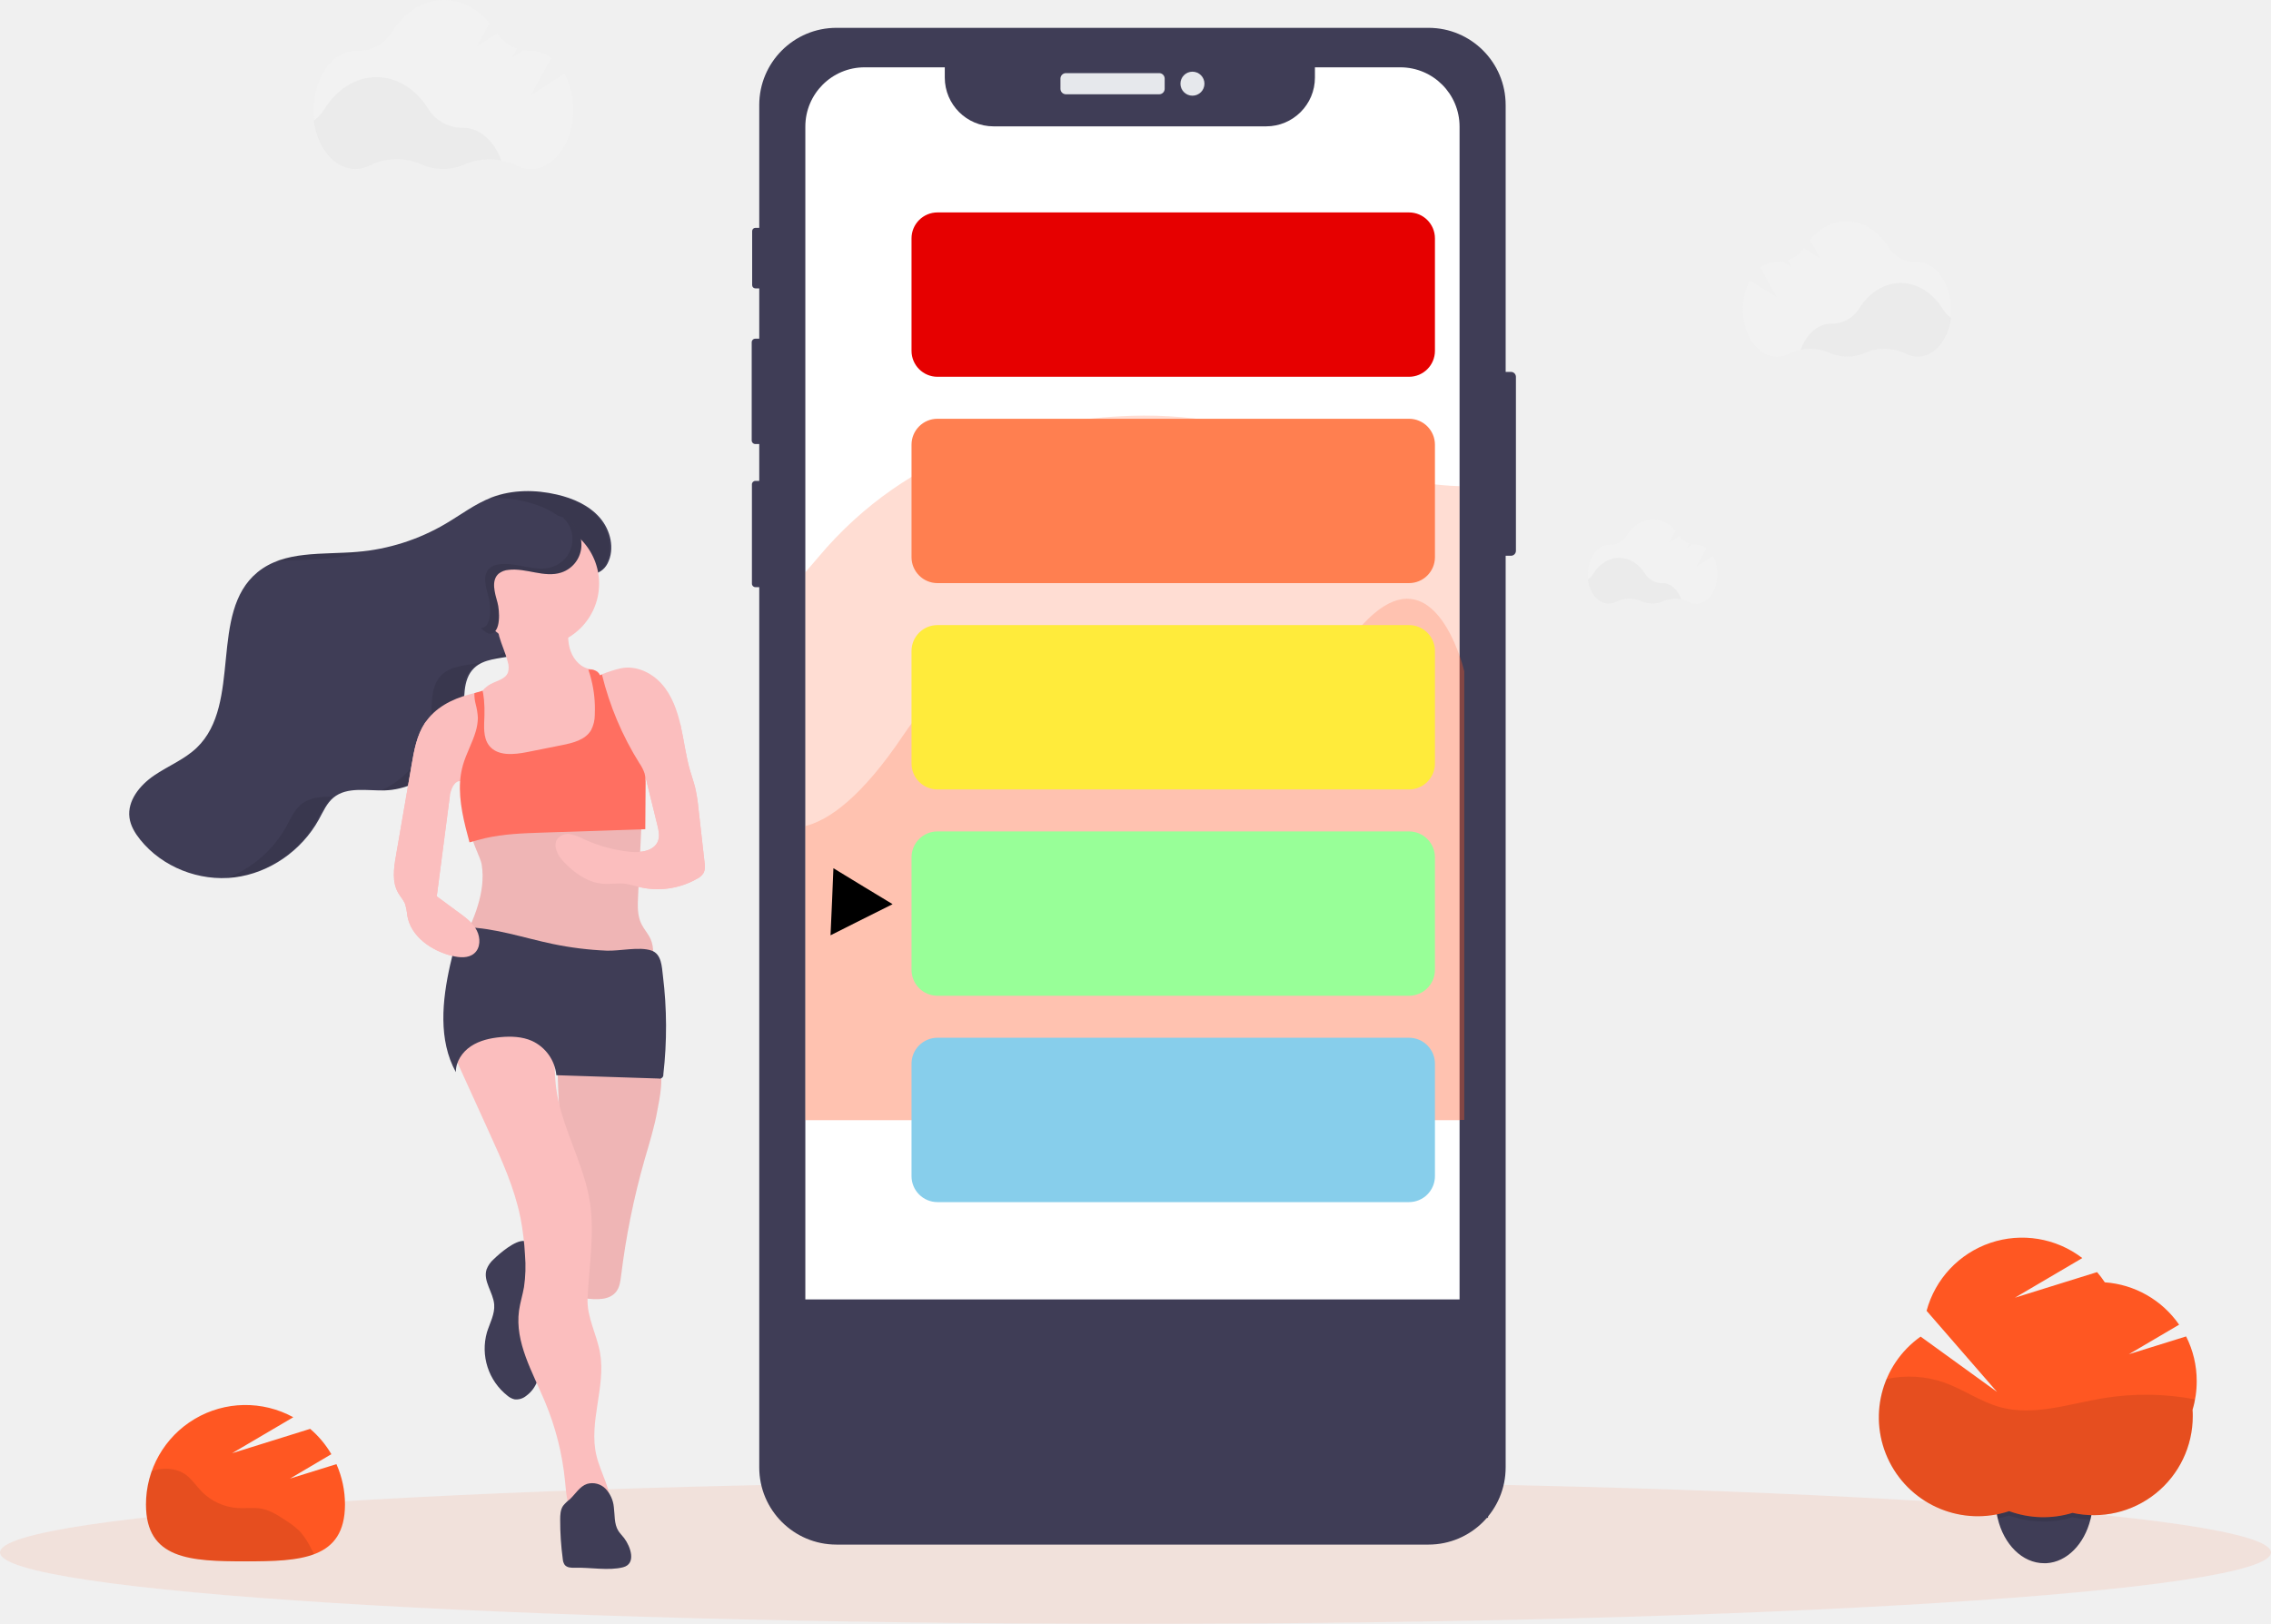
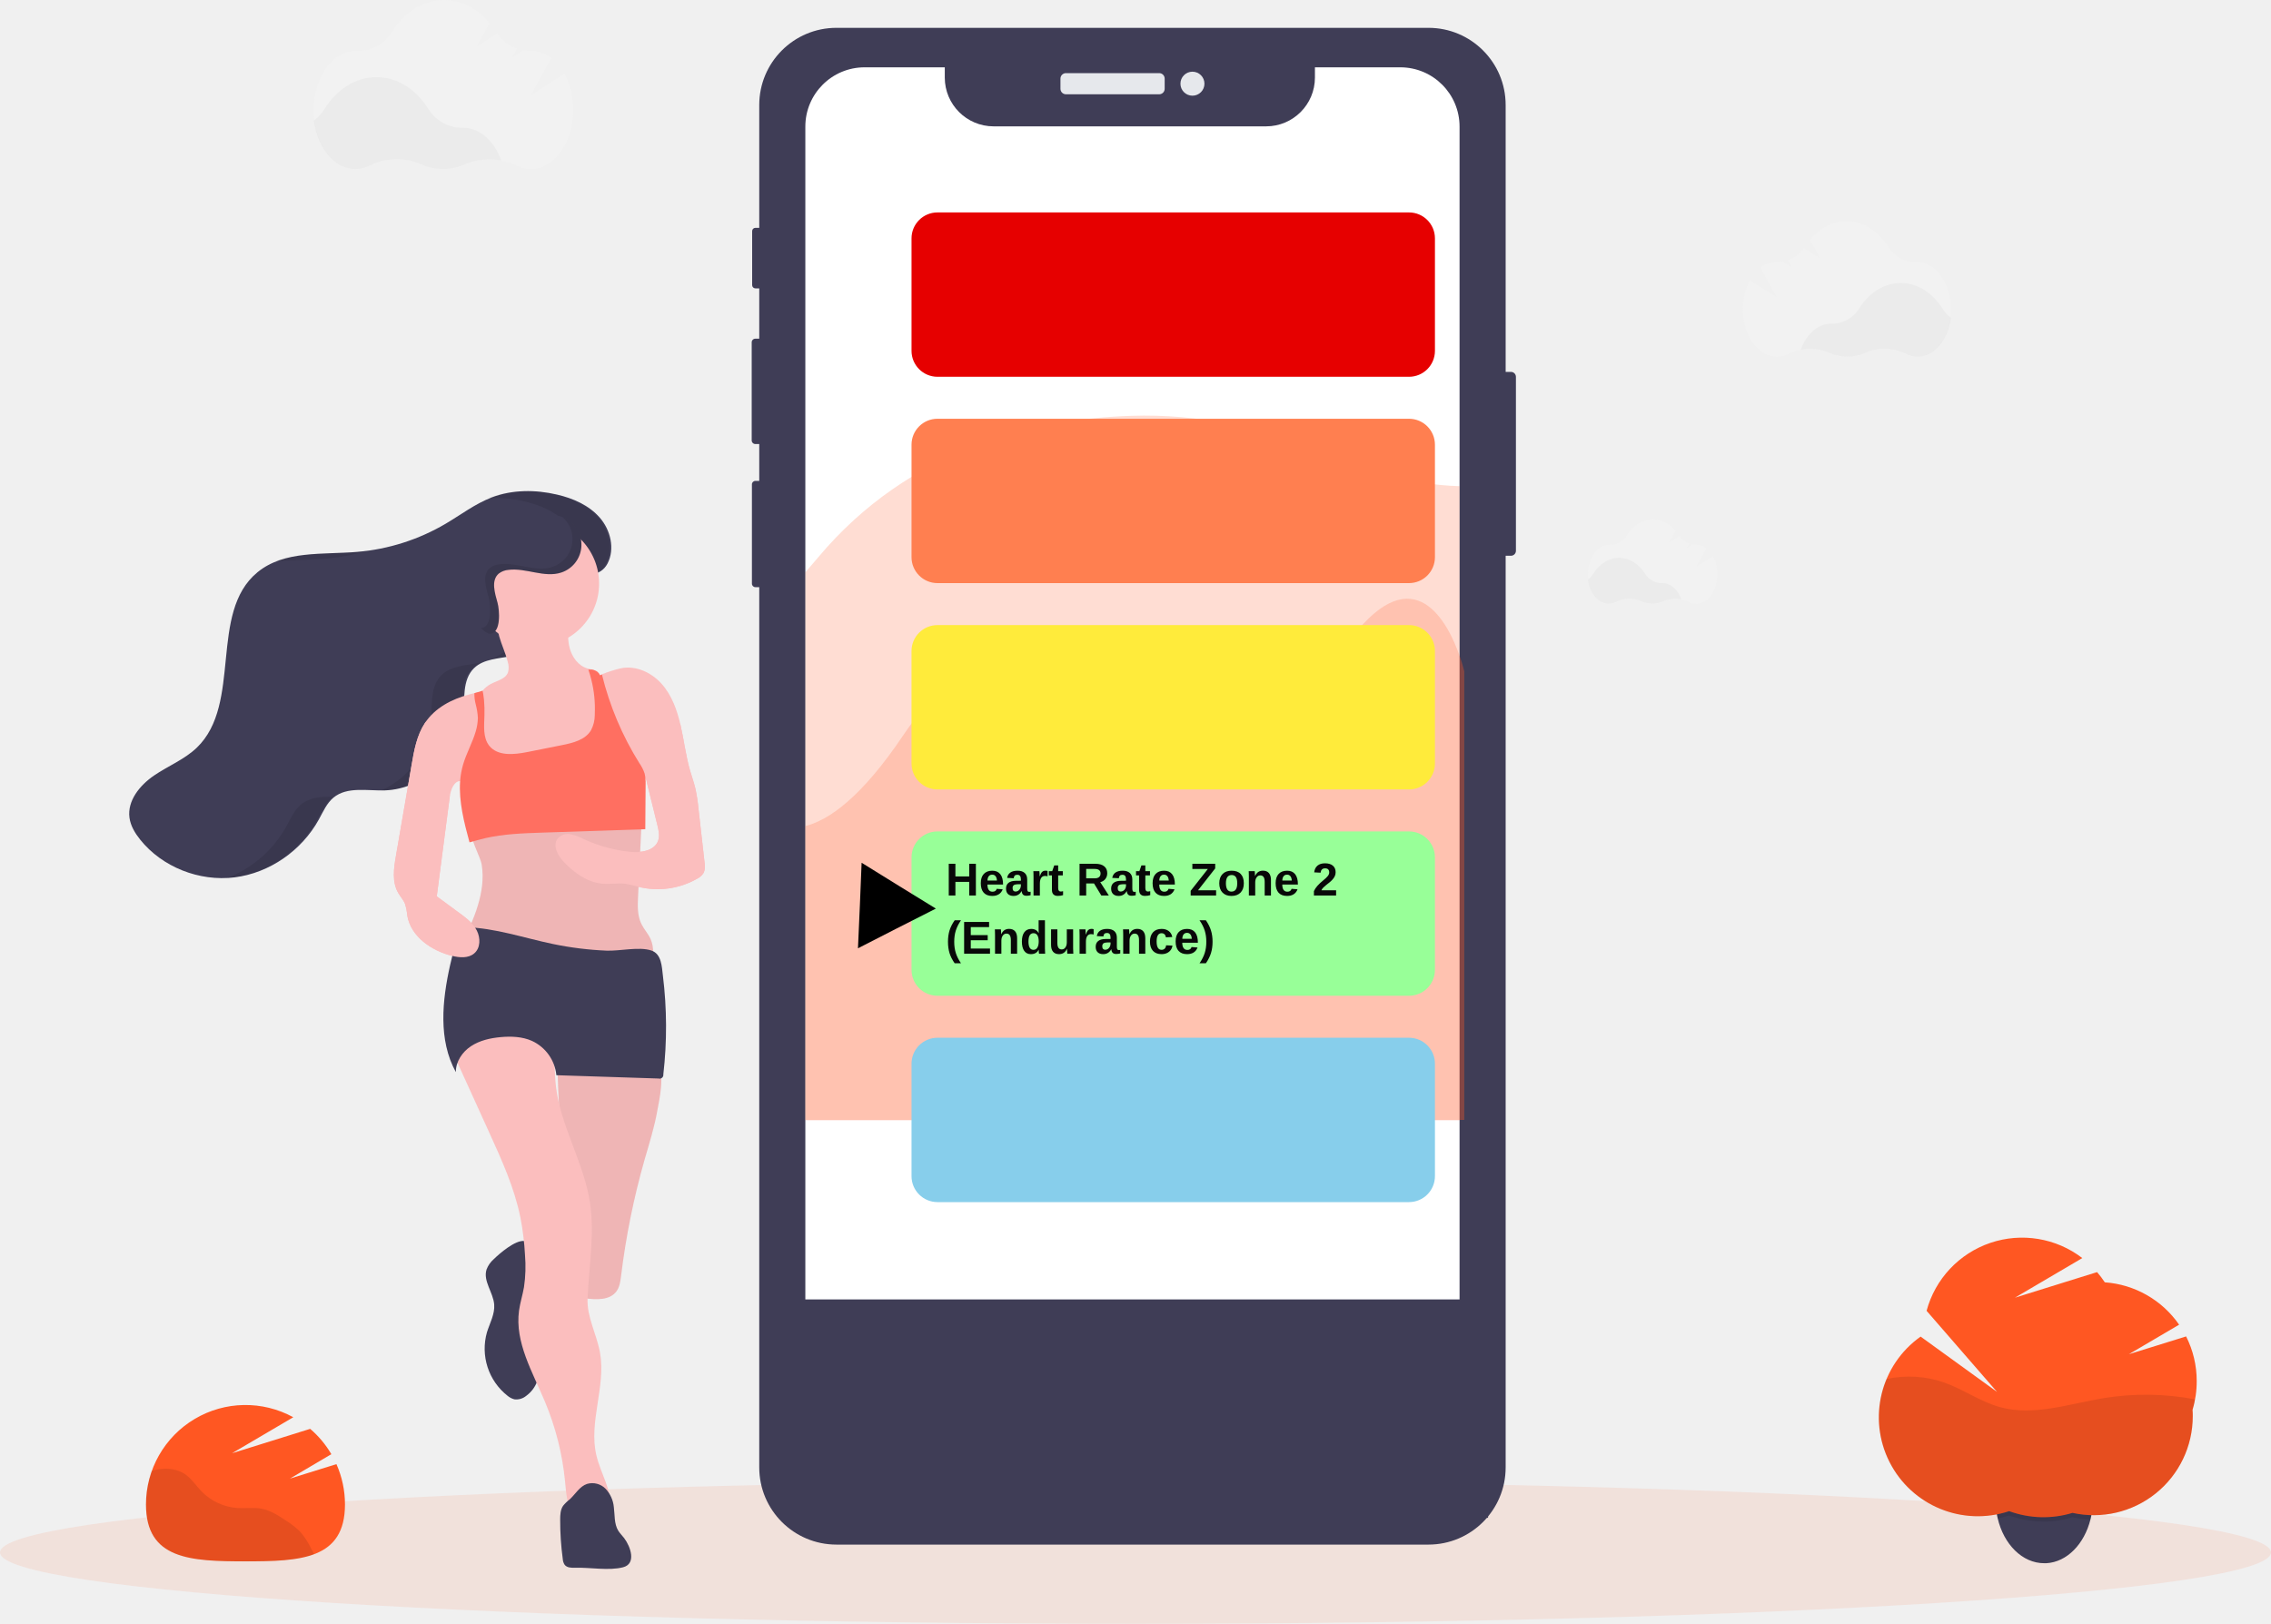
<svg xmlns="http://www.w3.org/2000/svg" data-name="Layer 1" width="1050" height="750.87" viewBox="0 0 1050 750.87" version="1.1" id="svg41">
  <defs id="defs41" />
  <ellipse cx="525" cy="717.87" rx="525" ry="33" fill="#ff5722" opacity="0.1" id="ellipse1" />
  <path d="M1042.65,768a37,37,0,0,1-.8,7.76c-.1.48-.21,1-.32,1.41-2.84,11.39-10.85,19.72-20.41,20.25-.32,0-.64,0-1,0-10.11,0-18.66-8.72-21.48-20.73-.08-.32-.15-.64-.22-1a37,37,0,0,1-.8-7.76c0-16.27,10.07-29.45,22.5-29.45S1042.65,751.75,1042.65,768Z" transform="translate(-75 -74.57)" fill="#3f3d56" id="path1" />
  <path d="M1042.65,768a37,37,0,0,1-.8,7.76c-.1.48-.21,1-.32,1.41-.34,0-.67,0-1,0a45.76,45.76,0,0,1-7.36-1,44.92,44.92,0,0,1-6.56,1.5,45.87,45.87,0,0,1-5.14.48l-1.74,0a46.41,46.41,0,0,1-6.16-.41,45.17,45.17,0,0,1-9.67-2.4,45.56,45.56,0,0,1-5.22,1.4c-.08-.32-.15-.64-.22-1a37,37,0,0,1-.8-7.76c0-16.27,10.07-29.45,22.5-29.45S1042.65,751.75,1042.65,768Z" transform="translate(-75 -74.57)" opacity="0.1" id="path2" />
  <path d="M1090.65,713.15a45.53,45.53,0,0,0-4.9-20.6l-26.46,8.23,23.23-13.66a45.71,45.71,0,0,0-34.36-19.59,46.74,46.74,0,0,0-3.57-4.72l-38,11.83,31.17-18.32a45.74,45.74,0,0,0-72,24.38l32.55,37.48L963,692.63a45.74,45.74,0,0,0,40.93,80.71,46,46,0,0,0,29.28.8,45.74,45.74,0,0,0,55.62-44.65c0-1,0-2-.1-3A45.69,45.69,0,0,0,1090.65,713.15Z" transform="translate(-75 -74.57)" fill="#ff5722" id="path3" />
  <path d="M1089.86,721.64a121.66,121.66,0,0,0-42.34-.54c-15.89,2.63-32.13,8.41-47.67,4.18-9.12-2.48-17-8.22-25.91-11.4a49.09,49.09,0,0,0-26.75-1.61,45.76,45.76,0,0,0,56.69,61.07,46,46,0,0,0,29.28.8,45.74,45.74,0,0,0,55.62-44.65c0-1,0-2-.1-3A45.19,45.19,0,0,0,1089.86,721.64Z" transform="translate(-75 -74.57)" opacity="0.1" id="path4" />
  <rect x="690.58" y="171.97" width="10.31" height="85.02" rx="2.29" fill="#3f3d56" id="rect4" />
  <rect x="347.76" y="105.36" width="5.79" height="27.99" rx="1.5" fill="#3f3d56" id="rect5" />
  <rect x="347.55" y="156.61" width="6.52" height="48.72" rx="1.69" fill="#3f3d56" id="rect6" />
  <rect x="347.65" y="222.37" width="6.21" height="49.14" rx="1.61" fill="#3f3d56" id="rect7" />
  <rect x="351.04" y="12.87" width="345.1" height="701.37" rx="35.69" fill="#3f3d56" id="rect8" />
  <rect x="490.3" y="33.81" width="48.19" height="9.79" rx="2.54" fill="#e6e8ec" id="rect9" />
  <circle cx="551.33" cy="38.7" r="5.55" fill="#e6e8ec" id="circle9" />
  <path d="M749.83,133.11v610a27.41,27.41,0,0,1-27.41,27.4H474.76a27.41,27.41,0,0,1-27.41-27.4v-610a27.41,27.41,0,0,1,27.41-27.41h37.06v4.76A22.58,22.58,0,0,0,534.39,133h126a22.57,22.57,0,0,0,22.57-22.57V105.7h39.51A27.41,27.41,0,0,1,749.83,133.11Z" transform="translate(-75 -74.57)" fill="#fff" id="path9" />
  <path d="M752,385V592.43h-2.17v.21H447.35V339.22q2.91-3.32,5.9-6.89c42.48-50.73,100.22-64.08,144.91-65.48,30.62-1,61.1,5.33,90.2,17.9,15.37,6.64,37.43,13.92,61.47,14.64v78.42C751.3,382,752,385,752,385Z" transform="translate(-75 -74.57)" fill="#ff5722" opacity="0.2" id="path10" />
  <path d="M752,385V592.43H447.35V456.55c10.85-2.73,26-13.23,45.44-42.24,23.25-34.71,54.84-43.84,79.29-44.8,16.75-.66,33.43,3.64,49.35,12.25,17.91,9.67,52.43,21.33,78.66-12.52,29-37.43,44.42-6.56,49.74,8.57C751.3,382,752,385,752,385Z" transform="translate(-75 -74.57)" fill="#ff5722" opacity="0.2" id="path11" />
  <rect x="421.446" y="479.87" width="242" height="76" rx="12" fill="#736e9e" id="rect11" style="fill:#87ceeb;fill-opacity:1" />
  <rect x="421.446" y="384.46" width="242" height="76" rx="12" fill="#736e9e" id="rect11-9" style="fill:#98ff98;fill-opacity:1" />
  <rect x="421.446" y="289.049" width="242" height="76" rx="12" fill="#736e9e" id="rect11-97" style="fill:#ffeb3b;fill-opacity:1" />
  <rect x="421.446" y="193.639" width="242" height="76" rx="12" fill="#736e9e" id="rect11-0" style="fill:#ff7f50;fill-opacity:1" />
  <rect x="421.446" y="98.229" width="242" height="76" rx="12" fill="#736e9e" id="rect11-3" style="fill:#e60000;fill-opacity:1" />
  <path d="M209.06,758.29,228.2,747a46,46,0,0,0-9.79-11.71L182.3,746.56l28.3-16.64a46,46,0,0,0-68.1,40.35c0,25.41,20.59,26.29,46,26.29s46-.88,46-26.29a45.75,45.75,0,0,0-3.95-18.66Z" transform="translate(-75 -74.57)" fill="#ff5722" id="path12" />
  <path d="M213.93,783a35.81,35.81,0,0,0-6.78-5.33c-3.48-2.31-7.07-4.66-11.17-5.45-3.6-.69-7.31-.11-11-.31a25.67,25.67,0,0,1-16.81-7.71c-2.61-2.7-4.67-6-7.81-8.09-3.39-2.22-7.69-2.7-11.71-2.15a33.67,33.67,0,0,0-3.46.71,45.9,45.9,0,0,0-2.72,15.61c0,25.41,20.59,26.29,46,26.29,12.33,0,23.52-.21,31.78-3.33l-1.38-2.58A36.08,36.08,0,0,0,213.93,783Z" transform="translate(-75 -74.57)" opacity="0.1" id="path13" />
  <path d="M303.24,656.87a11.93,11.93,0,0,0-3.28,4.72c-1.71,5.34,3.07,10.58,3.53,16.17.36,4.44-2,8.58-3.34,12.84A27.71,27.71,0,0,0,309.67,720a7.93,7.93,0,0,0,3.18,1.64,7.16,7.16,0,0,0,5.43-1.6,14.56,14.56,0,0,0,5.09-6.72,29.16,29.16,0,0,0,1.33-8.17l.71-10.7c.74-11.17,1.41-22.69-1.31-33.66-.89-3.6-2.54-11.87-6.7-12.37S306,654.17,303.24,656.87Z" transform="translate(-75 -74.57)" fill="#3f3d56" id="path14" />
  <path d="M373,610.91a351.14,351.14,0,0,0-10.83,53.55c-.32,2.55-.65,5.23-2.19,7.29-3.07,4.13-9.22,3.87-14.32,3.2a8.08,8.08,0,0,1-3.49-1c-1.92-1.3-2.34-3.9-2.57-6.21q-5.24-51.08-7-102.43c-.05-1.31,42.69-1.43,46.35,2s.82,16.26,0,20.63C377.61,595.72,375.19,603.3,373,610.91Z" transform="translate(-75 -74.57)" fill="#fbbebe" id="path15" />
  <path d="M373,610.91a351.14,351.14,0,0,0-10.83,53.55c-.32,2.55-.65,5.23-2.19,7.29-3.07,4.13-9.22,3.87-14.32,3.2a8.08,8.08,0,0,1-3.49-1c-1.92-1.3-2.34-3.9-2.57-6.21q-5.24-51.08-7-102.43c-.05-1.31,42.69-1.43,46.35,2s.82,16.26,0,20.63C377.61,595.72,375.19,603.3,373,610.91Z" transform="translate(-75 -74.57)" opacity="0.05" id="path16" />
  <path d="M284,560.44l17.31,38.07c5.76,12.66,11.56,25.46,14.31,39.09a124.83,124.83,0,0,1,2.11,17.25,65,65,0,0,1-.46,14.89c-.63,3.66-1.79,7.22-2.3,10.9-2,14.67,6.31,28.47,12,42.12a127,127,0,0,1,9.28,36.77c.52,5.39.81,11.11,3.89,15.56,5.63-1.69,11.13-3.15,17-2.49,1.05-8.61-4.39-16.54-6.39-25-3.67-15.5,4.44-31.79,1.68-47.48-1.5-8.5-6.15-16.5-5.77-25.12.71-15.72,3.66-31.6.66-47-3.38-17.41-13.1-33.24-15.25-50.84-1.65-13.52,1-28.47-6.53-39.83C309.09,536.36,292.08,546.07,284,560.44Z" transform="translate(-75 -74.57)" fill="#fbbebe" id="path17" />
  <path d="M340.89,799.52c-1.73.06-3.75,0-4.82-1.37a5.36,5.36,0,0,1-.87-2.67A131.83,131.83,0,0,1,334,777.29c0-2.22.1-4.58,1.34-6.41a18.52,18.52,0,0,1,3.09-3c2.65-2.45,4.58-6,8-7.13A8.62,8.62,0,0,1,355,763a14.29,14.29,0,0,1,3.8,8.39c.5,3.72.08,7.77,2.05,11,.78,1.25,1.87,2.27,2.75,3.45,3,4,5.69,11.83-.5,13.45C356.54,801,347.7,799.3,340.89,799.52Z" transform="translate(-75 -74.57)" fill="#3f3d56" id="path18" />
  <path d="M355.9,335.14c3.5-6.76,1.41-15.46-3.59-21.2S340,305,332.54,303.27c-10-2.34-20.72-2.32-30.29,1.36-7.63,2.93-14.2,8-21.24,12.14a96.6,96.6,0,0,1-40.75,13c-16,1.35-33.87-.75-46.24,9.44-22.66,18.66-6.88,60.71-28,81.07-5.7,5.49-13.31,8.46-19.84,12.93s-12.37,11.62-11.32,19.46c.5,3.77,2.56,7.17,4.94,10.14,10.22,12.77,27.38,19.46,43.61,17.47s31.09-12.41,39-26.75c2-3.59,3.62-7.52,6.77-10.13,6.31-5.21,15.57-3.1,23.75-3.35,18.19-.56,34.71-16.15,36.3-34.29.68-7.75-.64-16.77,4.93-22.21,4.49-4.4,11.51-4.36,17.65-5.71,11.28-2.47,19.49-10.63,24.64-20.59,2.36-4.58,2.12-9.7,5.62-13.5C345.8,339.57,352.57,341.56,355.9,335.14Z" transform="translate(-75 -74.57)" fill="#3f3d56" id="path19" />
  <g opacity="0.1" id="g23">
    <path d="M225.35,332.94a96.62,96.62,0,0,0,19.57-3.73c-1.8.25-3.6.46-5.41.61-12.54,1.05-26.26,0-37.56,4.41C209.65,333.44,217.72,333.58,225.35,332.94Z" transform="translate(-75 -74.57)" id="path20" />
    <path d="M214.19,446.57c-3.15,2.6-4.81,6.54-6.77,10.13A53.3,53.3,0,0,1,180,480.57c.89-.06,1.78-.14,2.67-.25,16.23-2,31.09-12.4,39-26.74,2-3.59,3.61-7.53,6.77-10.13l.54-.42C223.49,442.9,218.23,443.23,214.19,446.57Z" transform="translate(-75 -74.57)" id="path21" />
    <path d="M351.56,314c-5-5.74-12.36-8.93-19.77-10.67-10-2.34-20.72-2.31-30.3,1.37l-.64.26a58.13,58.13,0,0,1,16.78,1.49c7.41,1.74,14.78,4.93,19.77,10.68s7.09,14.44,3.59,21.2c-3.33,6.42-10.1,4.42-13.91,8.57-3.5,3.79-3.26,8.92-5.62,13.5-4.43,8.57-11.14,15.79-20.1,19.22,3.13-.74,6.49-1.07,9.61-1.75,11.28-2.48,19.49-10.63,24.64-20.59,2.37-4.58,2.13-9.71,5.62-13.5,3.82-4.15,10.59-2.16,13.91-8.57C358.64,328.47,356.55,319.77,351.56,314Z" transform="translate(-75 -74.57)" id="path22" />
    <path d="M296.82,381c-6.14,1.34-13.16,1.31-17.65,5.7-5.57,5.45-4.25,14.47-4.93,22.22-1.19,13.55-10.72,25.68-23.05,31.19l.91,0c18.19-.56,34.7-16.16,36.29-34.29.69-7.76-.63-16.78,4.94-22.22a13.6,13.6,0,0,1,4.42-2.82Z" transform="translate(-75 -74.57)" id="path23" />
  </g>
  <path d="M356.2,426.15c-.83,1.47-2.54,2.15-4.13,2.74-16.46,6.06-33.78,12.23-51.14,9.68-.65-2.73-1.29-5.47-1.93-8.2q-1.39-5.94-2.8-11.88c-.44-1.89-.89-3.8-1.25-5.72h0a33.6,33.6,0,0,1-.59-9.22,19.83,19.83,0,0,1,.6-3.31,17.21,17.21,0,0,1,2.54-5.51c.2-.27.41-.54.63-.8h0a12.61,12.61,0,0,1,3.54-2.95c2.95-1.62,7-2.31,8.19-5.45a8.48,8.48,0,0,0-.13-5c-1-4-2.81-7.76-3.93-11.72-1.42-5,.72-4.69,5.55-5.9,8.7-2.19,17.8-3.76,26.73-2-.42,4.41-.83,8.93.28,13.23s4.08,8.38,8.35,9.57c.63.18,1.3.29,2,.44h0a6.05,6.05,0,0,1,2.57,1.06,4.39,4.39,0,0,1,1.22,1.61,12.33,12.33,0,0,1,.85,3.3q2.35,15.74,3.39,31.63l0,.4A7.19,7.19,0,0,1,356.2,426.15Z" transform="translate(-75 -74.57)" fill="#fbbebe" id="path24" />
  <path d="M271.46,408.92c-3.74,5.69-5,12.61-6.14,19.33l-7.26,42.1c-1,5.76-1.89,12.09,1.06,17.14,1,1.71,2.4,3.19,3.13,5a27.63,27.63,0,0,1,1.08,5.59c1.7,9.65,11.19,16.16,20.71,18.5,3.44.85,7.46,1.18,10.17-1.11,3-2.49,3-7.23,1.23-10.65s-5-5.84-8.13-8.13l-10.37-7.64,6-46c.44-3.34,2-7.67,5.38-7.3,3.08.33,5.45,4.82,8.19,3.37a4.07,4.07,0,0,0,1.69-2.48c1.2-3.77.87-7.83.53-11.78l-1.24-14.26c-.41-4.63.78-8.1,1.34-12.45.65-5.07-2.73-3.53-6.9-2.44C283.92,397.83,276.09,401.86,271.46,408.92Z" transform="translate(-75 -74.57)" fill="#fbbebe" id="path25" />
  <path d="M400.41,478.06a7.46,7.46,0,0,1-3.24,2.94,36.88,36.88,0,0,1-26.66,3.75,57.69,57.69,0,0,0-6.34-1.48c-3.42-.42-6.9.26-10.35,0-7-.53-13.15-4.9-18-10-2.92-3-5.57-7.91-2.85-11.13a6.45,6.45,0,0,1,5.95-1.8,23.67,23.67,0,0,1,6.07,2.26,66.84,66.84,0,0,0,21.19,5.84c5,.52,11.36-.33,13.09-5.08.84-2.31.25-4.87-.34-7.26q-2.42-9.82-4.84-19.65a5.41,5.41,0,0,0-.6-1.63,2.12,2.12,0,0,0-.29-.38,4.53,4.53,0,0,0-2.23-1c-3.73-.92-7.46-2.41-10.13-5.16a22.45,22.45,0,0,1-4.12-6.63c-.28-.61-.54-1.23-.81-1.85-2.05-4.78-4.21-9.68-5.88-14.7a60.18,60.18,0,0,1-2.57-10.43c-.44-3.07-.68-4.48,1-5.84a10,10,0,0,1,1.43-.9c.77-.41,1.64-.82,2.56-1.21l.89-.37a61.4,61.4,0,0,1,8.41-2.68c6.94-1.61,14.35,1.75,19.11,7.06s7.23,12.26,8.81,19.21,2.39,14.07,4.37,20.91c.77,2.68,1.73,5.32,2.39,8a76.85,76.85,0,0,1,1.51,9.67q1.41,12.43,2.81,24.86A8.2,8.2,0,0,1,400.41,478.06Z" transform="translate(-75 -74.57)" fill="#fbbebe" id="path26" />
  <path d="M297.73,474.46c2,12.76-3.75,25.31-9.31,37,3.15,2.3,7,3.44,10.76,4.43a213.93,213.93,0,0,0,77.2,5.81c.62-4.32,1.2-8.9-.57-12.88-1.1-2.47-3-4.48-4.21-6.9-2-4-1.8-8.65-1.58-13.09L371.81,451c-12.41-5.72-26.8-.36-40.45.41-7.07.4-14.23-.46-21.2.79-3.62.65-15,2.44-16.71,6.17S297.12,470.4,297.73,474.46Z" transform="translate(-75 -74.57)" fill="#fbbebe" id="path27" />
  <path d="M297.73,474.46c2,12.76-3.75,25.31-9.31,37,3.15,2.3,7,3.44,10.76,4.43a213.93,213.93,0,0,0,77.2,5.81c.62-4.32,1.2-8.9-.57-12.88-1.1-2.47-3-4.48-4.21-6.9-2-4-1.8-8.65-1.58-13.09L371.81,451c-12.41-5.72-26.8-.36-40.45.41-7.07.4-14.23-.46-21.2.79-3.62.65-15,2.44-16.71,6.17S297.12,470.4,297.73,474.46Z" transform="translate(-75 -74.57)" opacity="0.05" id="path28" />
  <path d="M330.61,511.08c-13.45-2.8-26.67-7.43-40.4-7.75a3.57,3.57,0,0,0-2,.38,3.61,3.61,0,0,0-1.26,2.19q-2.13,7.35-3.81,14.81c-3.72,16.53-5.55,34.79,2.63,49.63-.08-4.82,2.95-9.33,7-12s8.9-3.75,13.7-4.19,9.93-.26,14.4,1.71a19.55,19.55,0,0,1,11.37,15.9l47.25,1.53a1.73,1.73,0,0,0,2.2-1.89,192.76,192.76,0,0,0-.19-45.61c-.52-4.23-.59-10.1-5.35-11.69-5.68-1.9-14.66.32-20.73.06A153.52,153.52,0,0,1,330.61,511.08Z" transform="translate(-75 -74.57)" fill="#3f3d56" id="path29" />
  <path d="M373.5,437l-.15,21-47.8,1.59c-8.77.3-17.61.6-26.16,2.55-2.46.56-4.89,1.26-7.31,1.95-2.52-9.23-5-18.9-4.34-28.31h0a37.21,37.21,0,0,1,1.32-7.5c1.52-5.28,4.37-10.26,5.89-15.48h0a23.67,23.67,0,0,0,1-6.26,30.39,30.39,0,0,0-1-6.27,19.21,19.21,0,0,1-.62-5.15l3.79-1.17h0c.11.45.2.89.28,1.35.16.95.29,1.92.38,2.89v0a59.16,59.16,0,0,1,.2,7.23c-.13,4.82-.78,10.19,2.23,14,3.91,4.89,11.43,4.13,17.57,2.91l16.08-3.21c5.08-1,10.75-2.42,13.4-6.87a15.27,15.27,0,0,0,1.74-7l0-.48a55.24,55.24,0,0,0-1.57-15.79c-.39-1.62-.87-3.22-1.41-4.79h1.61a6.05,6.05,0,0,1,2.57,1.06,4.39,4.39,0,0,1,1.22,1.61l.89-.37a139.87,139.87,0,0,0,17.32,41,18.7,18.7,0,0,1,2.4,4.71,12.44,12.44,0,0,1,.4,2.78C373.51,435.57,373.5,436.28,373.5,437Z" transform="translate(-75 -74.57)" fill="#ff6f61" id="path30" />
  <circle cx="248" cy="269.87" r="29" fill="#fbbebe" id="circle30" />
  <path d="M271.46,408.92c-3.74,5.69-5,12.61-6.14,19.33l-7.26,42.1c-1,5.76-1.89,12.09,1.06,17.14,1,1.71,2.4,3.19,3.13,5a27.63,27.63,0,0,1,1.08,5.59c1.7,9.65,11.19,16.16,20.71,18.5,3.44.85,7.46,1.18,10.17-1.11,3-2.49,3-7.23,1.23-10.65s-5-5.84-8.13-8.13l-10.37-7.64,6-46C283.34,439.74,276.09,401.86,271.46,408.92Z" transform="translate(-75 -74.57)" fill="#fbbebe" id="path31" />
  <path d="M389.68,410c1.58,6.95,2.39,14.07,4.37,20.91.77,2.69,1.73,5.32,2.39,8a76.7,76.7,0,0,1,1.51,9.66l2.81,24.86a8.24,8.24,0,0,1-.35,4.6,7.52,7.52,0,0,1-3.24,2.94,37,37,0,0,1-26.66,3.75,53.45,53.45,0,0,0-6.34-1.48c-3.42-.43-6.9.26-10.35,0-7-.53-13.15-4.89-18-9.95-2.92-3-5.57-7.92-2.85-11.14a6.45,6.45,0,0,1,5.95-1.8,23.7,23.7,0,0,1,6.07,2.27,67.08,67.08,0,0,0,21.19,5.83c5,.53,11.36-.32,13.09-5.08.84-2.31.25-4.87-.34-7.26l-4.84-19.65C373.89,435.78,388.1,403.06,389.68,410Z" transform="translate(-75 -74.57)" fill="#fbbebe" id="path32" />
  <path d="M305.05,353.37c-1.29-4.63-3.1-10.42.53-13.56a8.41,8.41,0,0,1,4.52-1.73c8.15-1,16.58,3.8,24.38,1.24a13.56,13.56,0,0,0,2.59-24.62c-3.41-2-7.48-2.39-11.41-2.74-10.35-.95-21.14-1.83-30.82,2S277,327.65,279,337.86c.93,4.87,3.94,9.06,7,12.94,2.35,2.95,11.78,17,15.57,16.8C306.91,367.3,305.89,356.38,305.05,353.37Z" transform="translate(-75 -74.57)" fill="#3f3d56" id="path33" />
  <path d="M337.07,314.7a13.55,13.55,0,0,0-1.8-.87,13.54,13.54,0,0,1-4.9,22.9c-7.8,2.56-16.23-2.24-24.38-1.24a8.41,8.41,0,0,0-4.52,1.73c-3.63,3.14-1.82,8.93-.53,13.56.84,3,1.86,13.93-3.46,14.23h-.09c1.65,1.61,3.14,2.66,4.2,2.6,5.32-.3,4.3-11.22,3.46-14.23-1.29-4.63-3.1-10.42.53-13.56a8.41,8.41,0,0,1,4.52-1.73c8.15-1,16.58,3.8,24.38,1.24a13.56,13.56,0,0,0,2.59-24.62Z" transform="translate(-75 -74.57)" opacity="0.1" id="path34" />
  <rect x="362" y="600.87" width="326" height="101" fill="#3f3d56" id="rect34" />
  <path d="M336,108.7l-15.52,9.84,9.42-17.13a15.34,15.34,0,0,0-9.39-3.35h-.25a18.16,18.16,0,0,1-3.22-.24l-5.26,3.33,2.26-4.1a18.62,18.62,0,0,1-9.2-7l-9.42,6,5.95-10.81c-5.51-6.61-12.93-10.66-21.09-10.66-9.79,0-18.51,5.82-24.14,14.89a18,18,0,0,1-16,8.6h-.53c-10.81,0-19.57,12.25-19.57,27.37s8.76,27.37,19.57,27.37a14.73,14.73,0,0,0,6.82-1.71,28.19,28.19,0,0,1,23.68-.46,24.66,24.66,0,0,0,20.14,0,28.25,28.25,0,0,1,23.48.46,14.65,14.65,0,0,0,6.74,1.67c10.81,0,19.57-12.26,19.57-27.37A34.71,34.71,0,0,0,336,108.7Z" transform="translate(-75 -74.57)" fill="#f2f2f2" id="path36" />
  <path d="M306.74,148.75A28.89,28.89,0,0,0,290,150.57a24.71,24.71,0,0,1-20.14,0,28.22,28.22,0,0,0-23.68.47,14.75,14.75,0,0,1-6.82,1.7c-9.6,0-17.59-9.67-19.25-22.43a18.68,18.68,0,0,0,4.8-5.17c5.63-9.08,14.35-14.9,24.14-14.9s18.4,5.75,24,14.73A18.51,18.51,0,0,0,289,133.68h.25C296.9,133.68,303.52,139.81,306.74,148.75Z" transform="translate(-75 -74.57)" opacity="0.03" id="path37" />
  <path d="M867,331.74l-7.74,4.91,4.7-8.55a7.67,7.67,0,0,0-4.68-1.67h-.13a9.42,9.42,0,0,1-1.6-.11L854.88,328l1.13-2.05a9.3,9.3,0,0,1-4.59-3.48l-4.7,3,3-5.39a13.74,13.74,0,0,0-10.52-5.32c-4.88,0-9.23,2.9-12,7.43a9,9,0,0,1-8,4.29h-.26c-5.39,0-9.76,6.12-9.76,13.65s4.37,13.66,9.76,13.66a7.35,7.35,0,0,0,3.4-.85,14.08,14.08,0,0,1,11.81-.24,12.26,12.26,0,0,0,5,1.09,12.53,12.53,0,0,0,5-1.06,14.11,14.11,0,0,1,11.71.22,7.27,7.27,0,0,0,3.36.84c5.39,0,9.76-6.12,9.76-13.66A17.3,17.3,0,0,0,867,331.74Z" transform="translate(-75 -74.57)" fill="#f2f2f2" id="path38" />
  <path d="M852.37,351.72a14.32,14.32,0,0,0-8.36.91,12.28,12.28,0,0,1-10,0,14.12,14.12,0,0,0-11.81.23,7.33,7.33,0,0,1-3.4.86c-4.79,0-8.77-4.83-9.6-11.19a9.21,9.21,0,0,0,2.39-2.58c2.81-4.53,7.16-7.43,12-7.43s9.18,2.87,12,7.34a9.22,9.22,0,0,0,8,4.37h.12C847.46,344.2,850.77,347.26,852.37,351.72Z" transform="translate(-75 -74.57)" opacity="0.03" id="path39" />
  <path d="M884.13,204.23l12.43,7.89L889,198.39a12.32,12.32,0,0,1,7.52-2.68h.2a14.65,14.65,0,0,0,2.58-.19l4.22,2.67-1.81-3.28a15.06,15.06,0,0,0,7.37-5.6l7.55,4.78-4.77-8.66c4.41-5.3,10.36-8.54,16.9-8.54,7.85,0,14.83,4.66,19.34,11.93a14.45,14.45,0,0,0,12.79,6.89h.42c8.66,0,15.68,9.82,15.68,21.93s-7,21.93-15.68,21.93a11.81,11.81,0,0,1-5.46-1.37,22.59,22.59,0,0,0-19-.37,19.77,19.77,0,0,1-16.13,0,22.62,22.62,0,0,0-18.81.36,11.86,11.86,0,0,1-5.41,1.34c-8.66,0-15.68-9.82-15.68-21.93A27.89,27.89,0,0,1,884.13,204.23Z" transform="translate(-75 -74.57)" fill="#f2f2f2" id="path40" />
  <path d="M907.56,236.32A23.14,23.14,0,0,1,921,237.78a19.77,19.77,0,0,0,16.13,0,22.63,22.63,0,0,1,19,.38,11.8,11.8,0,0,0,5.46,1.36c7.69,0,14.09-7.75,15.43-18a14.56,14.56,0,0,1-3.85-4.15c-4.51-7.26-11.5-11.93-19.34-11.93s-14.75,4.61-19.26,11.8a14.83,14.83,0,0,1-12.78,7h-.2C915.45,224.25,910.14,229.16,907.56,236.32Z" transform="translate(-75 -74.57)" opacity="0.03" id="path41" />
-   <path style="fill:#000000" id="path42" d="m 771.044,160.429 -17.298,-10.924 19.123,-9.966 18.11,-9.519 -0.931,21.544 -0.811,20.443 z" transform="matrix(-0.7710227,0,0,-0.7389346,993.8539,528.5752)" />
+   <path style="fill:#000000" id="path42" d="m 771.044,160.429 -17.298,-10.924 19.123,-9.966 18.11,-9.519 -0.931,21.544 -0.811,20.443 z" transform="matrix(-0.967289,0,0,-0.9419855,1161.789,560.9759)" />
+   <text xml:space="preserve" style="font-size:21.333px;fill:#e60000" x="437.235" y="414.094" id="text1">
+     <tspan x="437.235" y="414.094" style="font-style:normal;font-variant:normal;font-weight:bold;font-stretch:normal;font-size:21.333px;font-family:Arial;-inkscape-font-specification:'Arial, Bold';font-variant-ligatures:normal;font-variant-caps:normal;font-variant-numeric:normal;font-variant-east-asian:normal;fill:#080808;fill-opacity:1" id="tspan3">Heart Rate Zone 2</tspan>
+     <tspan x="437.235" y="441.008" id="tspan2" style="font-style:normal;font-variant:normal;font-weight:bold;font-stretch:normal;font-size:21.333px;font-family:Arial;-inkscape-font-specification:'Arial, Bold';font-variant-ligatures:normal;font-variant-caps:normal;font-variant-numeric:normal;font-variant-east-asian:normal;fill:#080808;fill-opacity:1">(Endurance)</tspan>
+   </text>
</svg>
